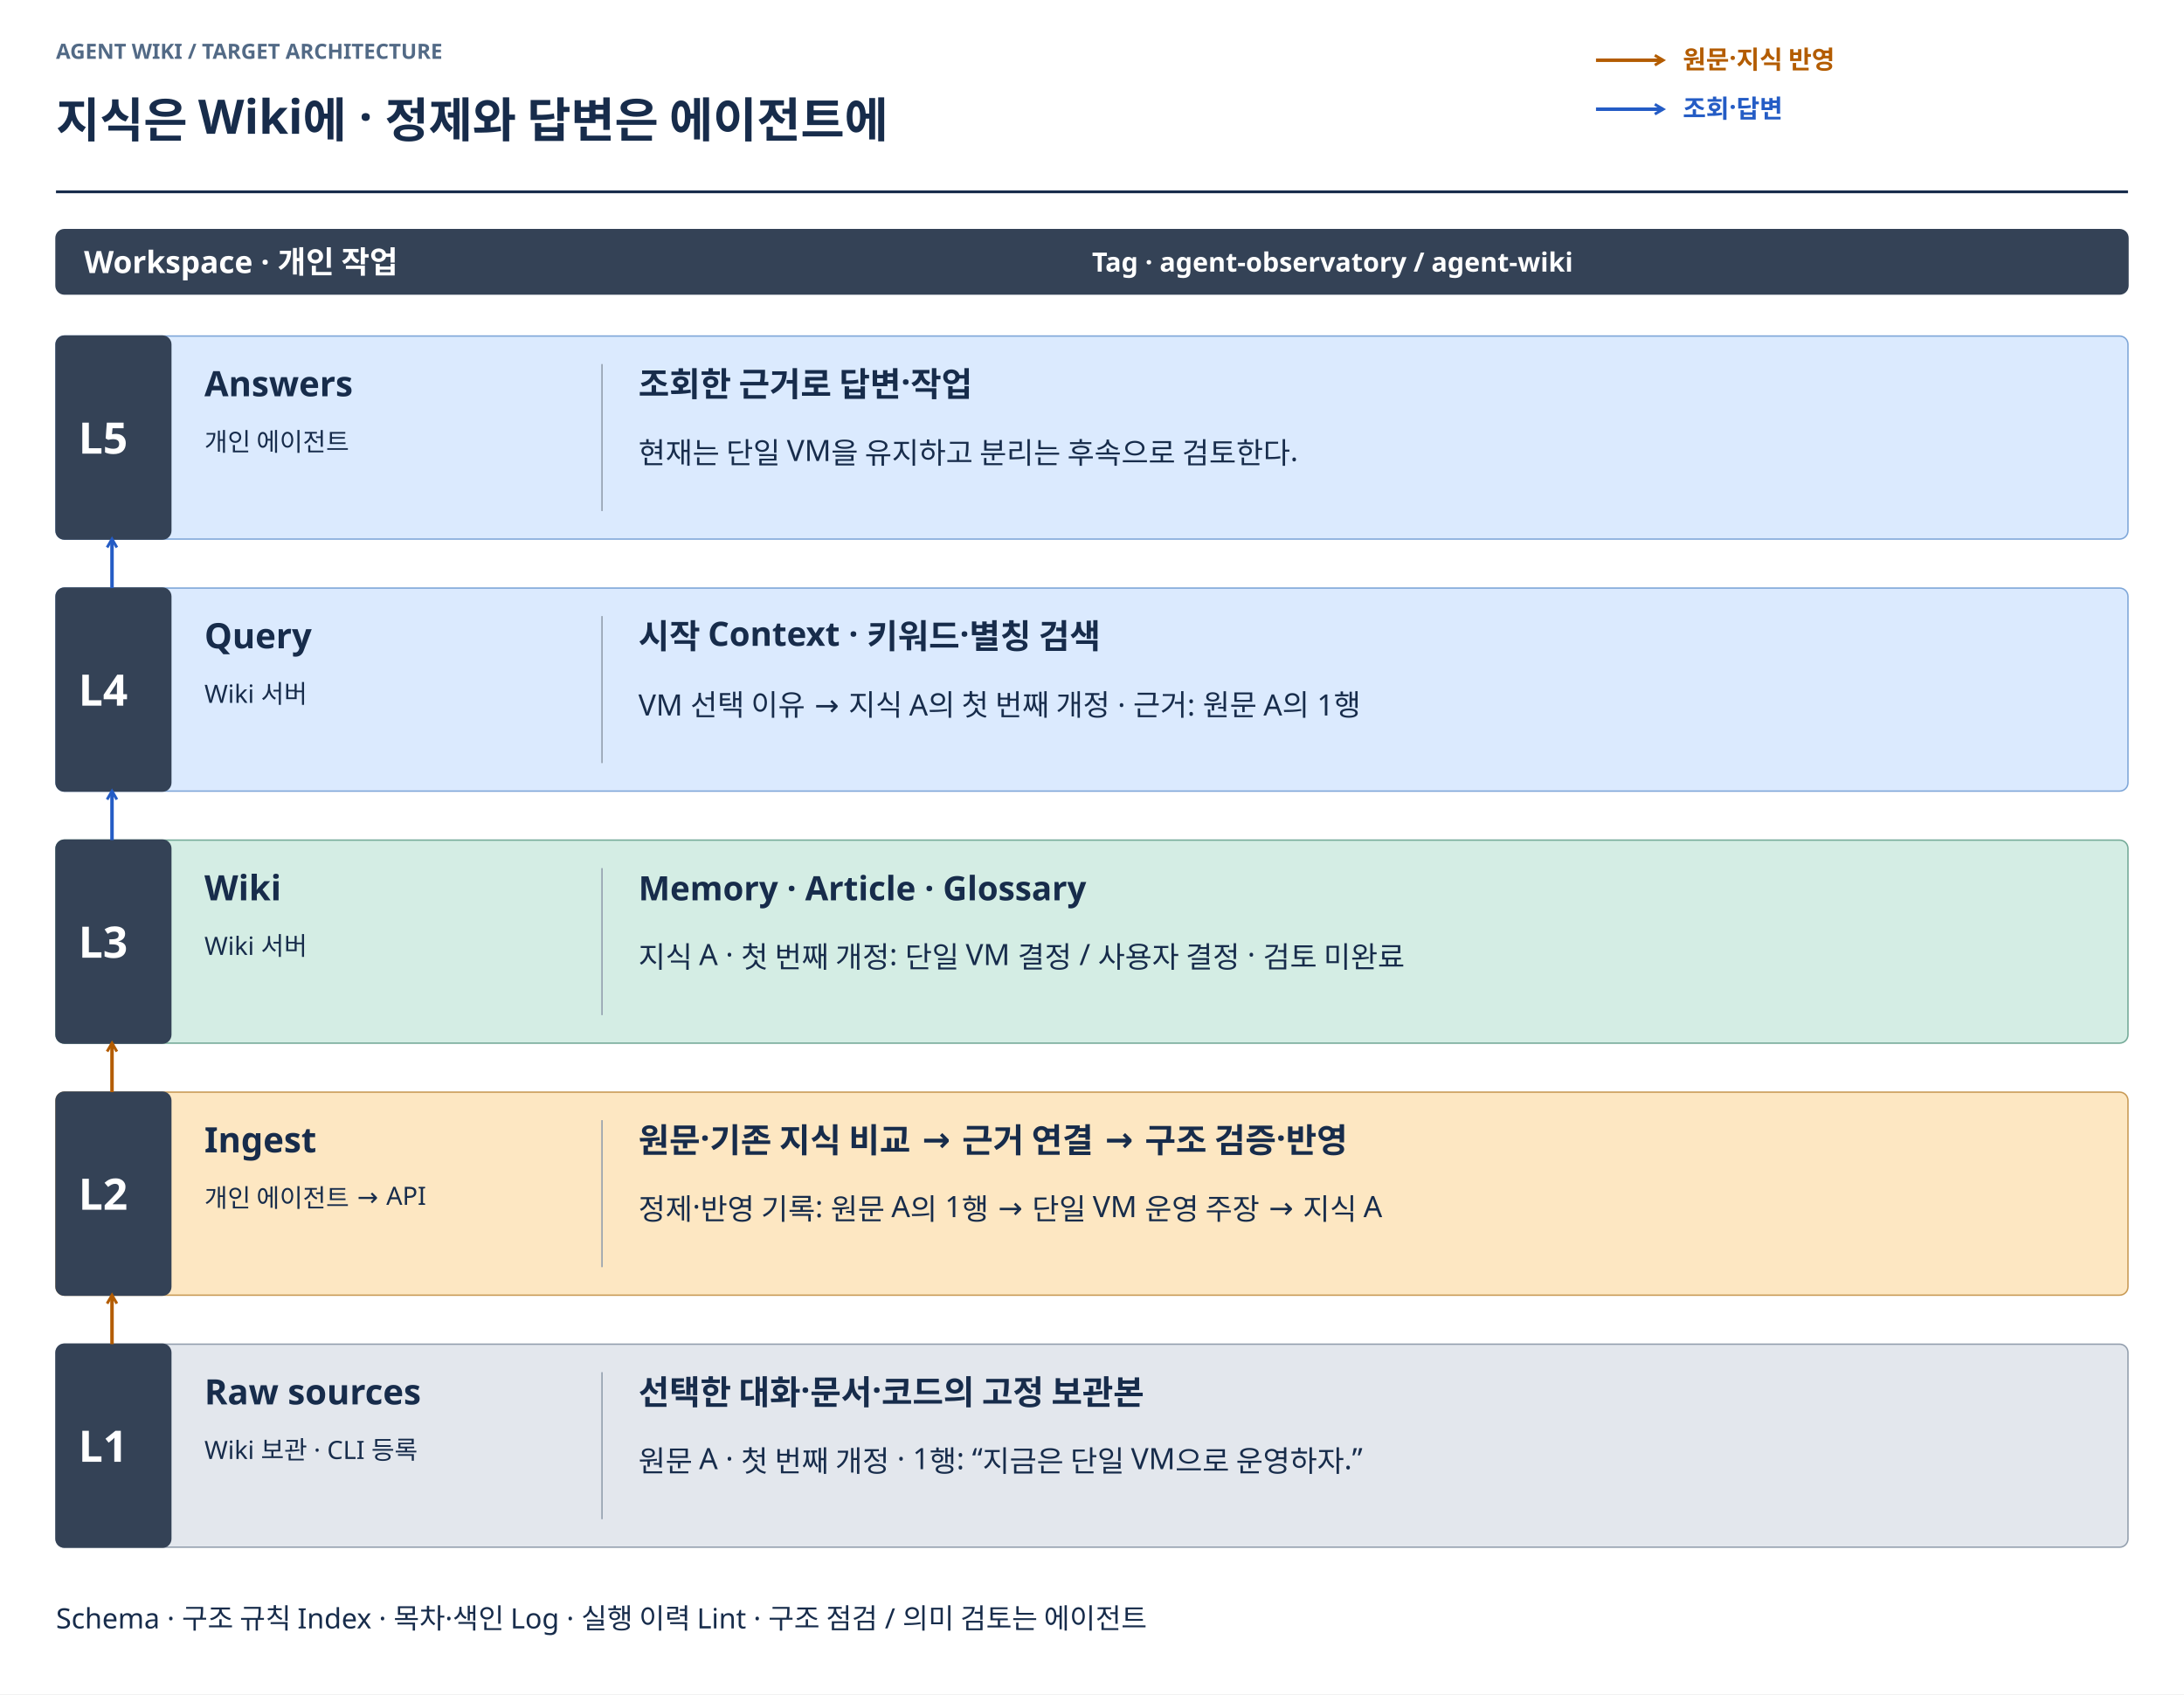
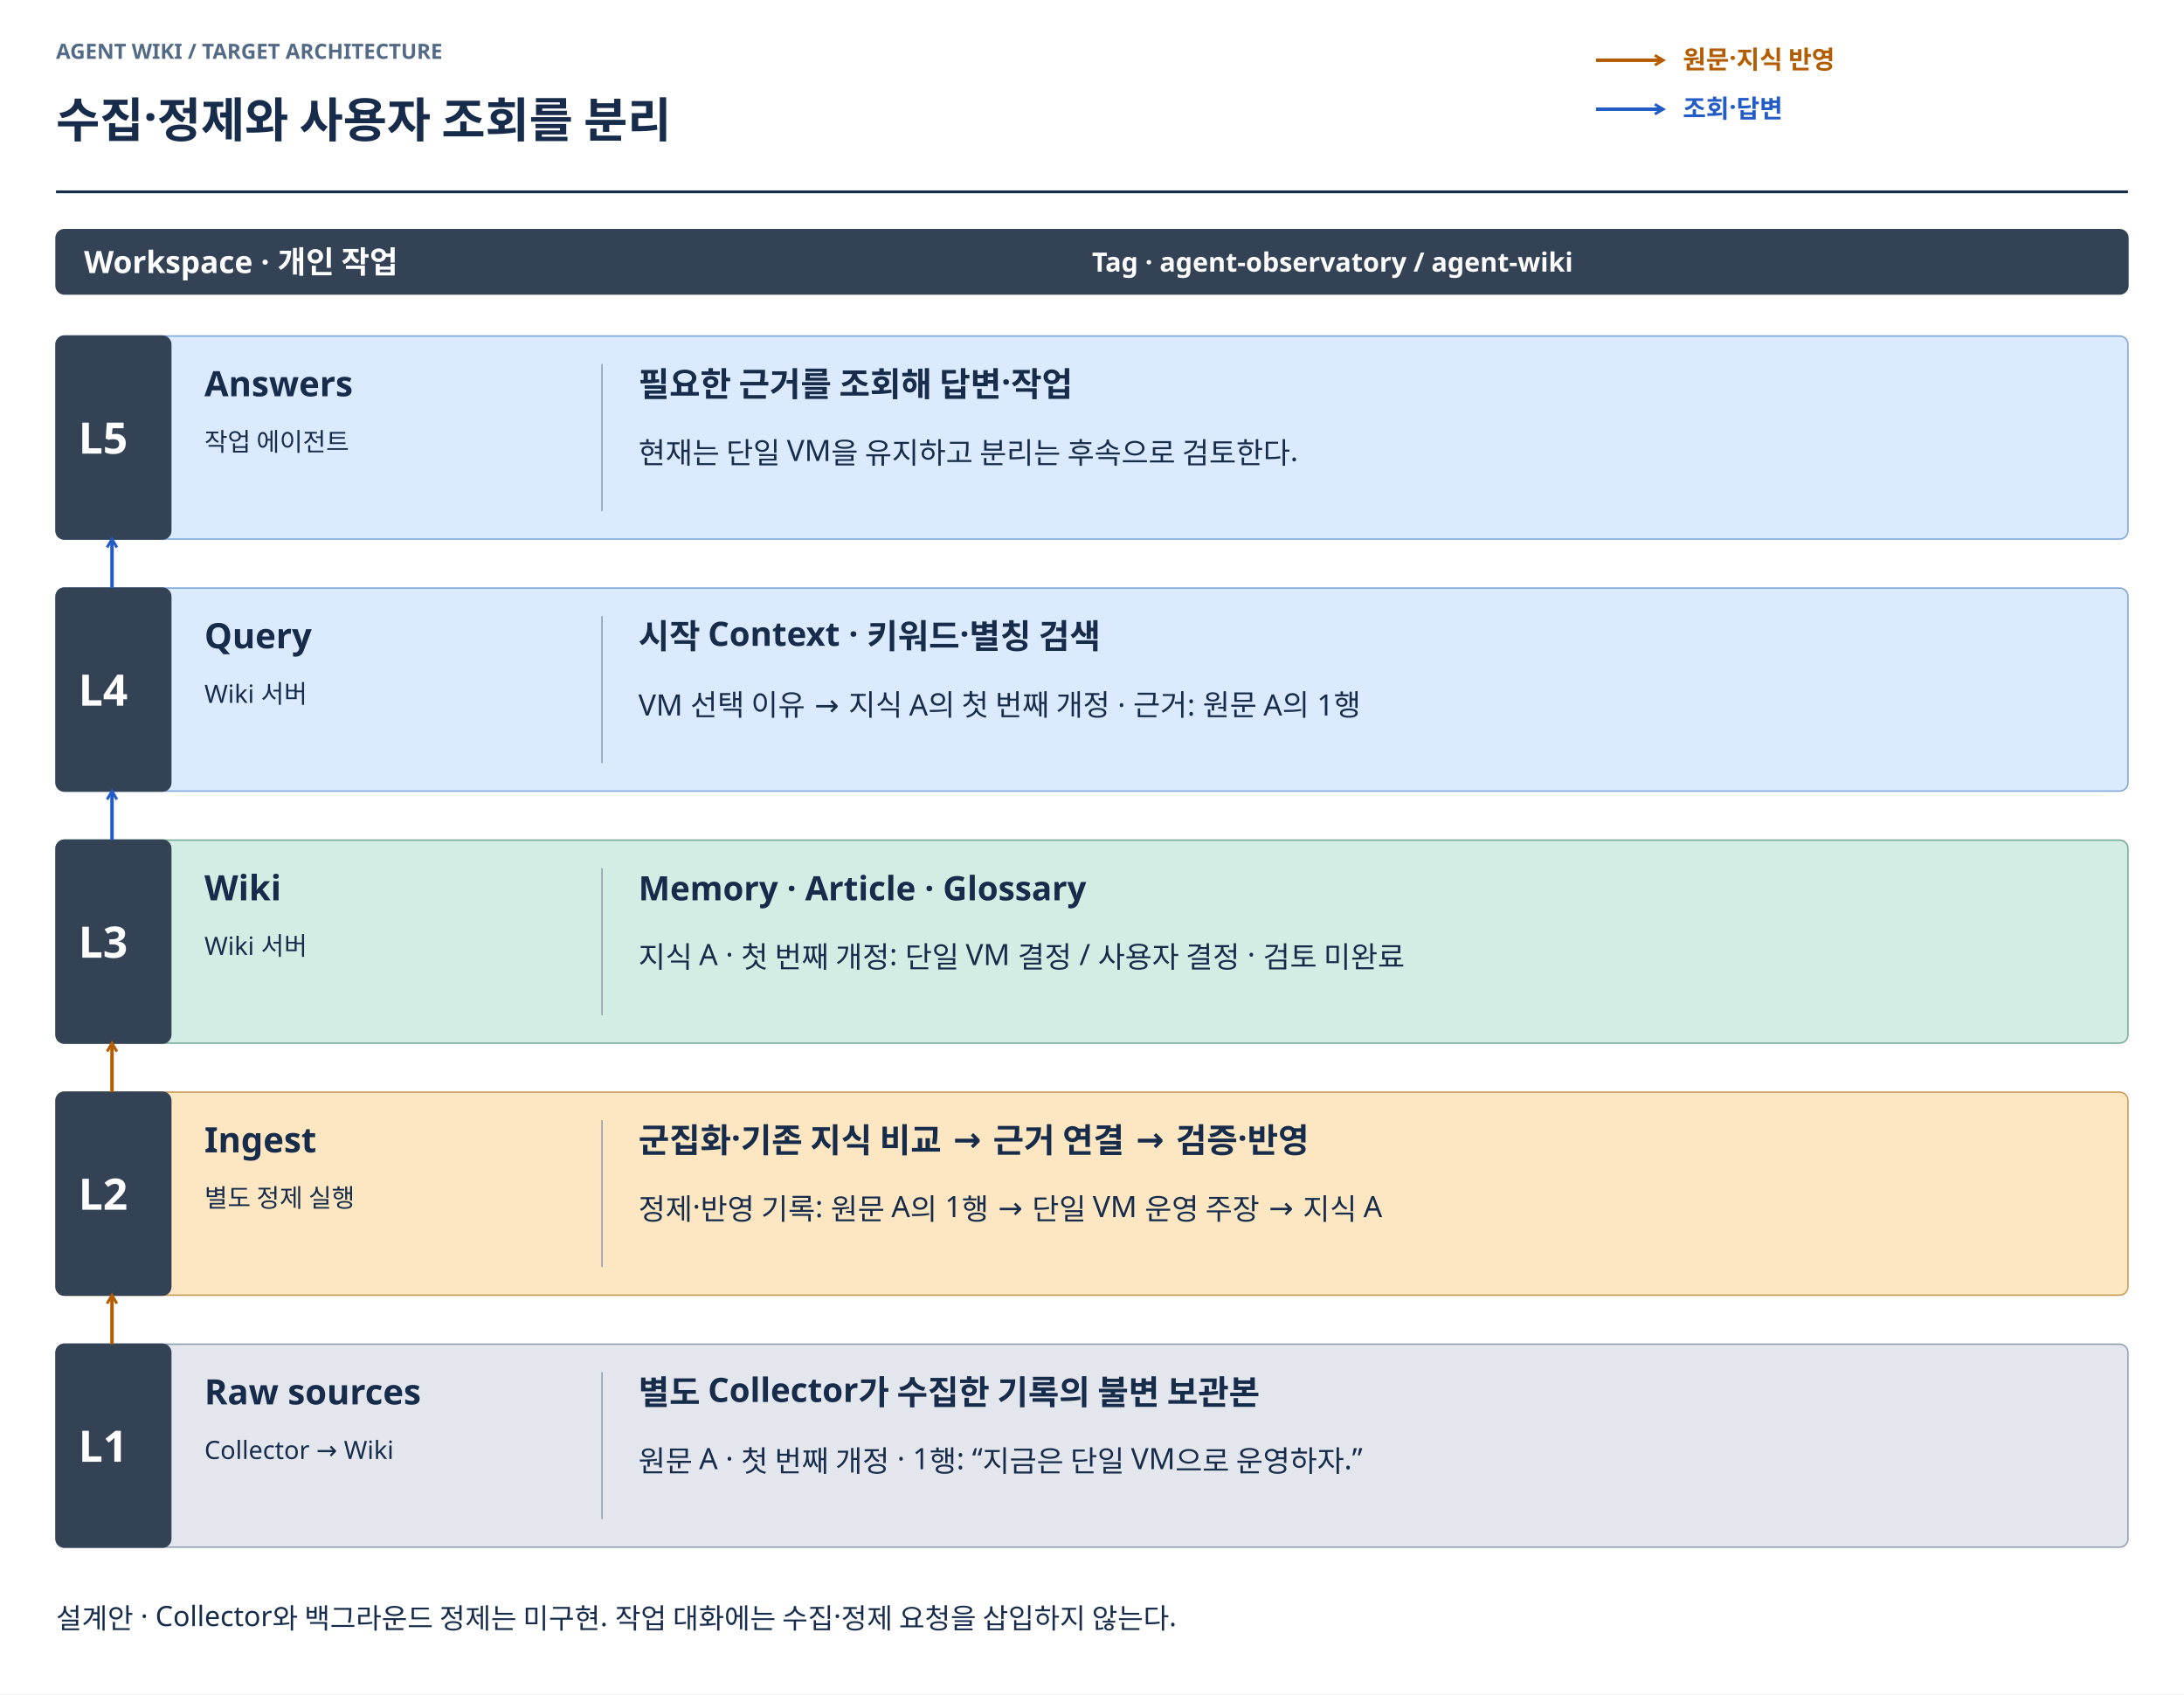
<svg xmlns="http://www.w3.org/2000/svg" width="1560" height="1210" viewBox="0 0 1560 1210" role="img" aria-labelledby="title desc">
  <defs>
    <marker id="arrow-ingest" markerWidth="9" markerHeight="9" refX="7" refY="4.5" orient="auto-start-reverse" markerUnits="userSpaceOnUse">
      <path d="M1 1 L7 4.5 L1 8" fill="none" stroke="#B35C00" stroke-width="2" />
    </marker>
    <marker id="arrow-query" markerWidth="9" markerHeight="9" refX="7" refY="4.5" orient="auto-start-reverse" markerUnits="userSpaceOnUse">
      <path d="M1 1 L7 4.5 L1 8" fill="none" stroke="#245CC5" stroke-width="2" />
    </marker>
    <marker id="arrow-ops" markerWidth="9" markerHeight="9" refX="7" refY="4.5" orient="auto-start-reverse" markerUnits="userSpaceOnUse">
      <path d="M1 1 L7 4.5 L1 8" fill="none" stroke="#68778B" stroke-width="2" />
    </marker>
    <marker id="arrow-relation" markerWidth="9" markerHeight="9" refX="7" refY="4.5" orient="auto-start-reverse" markerUnits="userSpaceOnUse">
      <path d="M1 1 L7 4.5 L1 8" fill="none" stroke="#8054A3" stroke-width="2" />
    </marker>
  </defs>
  <g font-family="Noto Sans KR, sans-serif">
    <rect width="1560" height="1210" fill="#FFFFFF" />
    <text x="40" y="42" font-size="15" font-weight="700" fill="#526A86">AGENT WIKI / TARGET ARCHITECTURE</text>
-     <text x="40" y="98" font-size="34" font-weight="700" fill="#172C4B">지식은 Wiki에 · 정제와 답변은 에이전트에</text>
+     <text x="40" y="98" font-size="34" font-weight="700" fill="#172C4B">수집·정제와 사용자 조회를 분리</text>
    <path d="M40 137 H1520" stroke="#172C4B" stroke-width="2" />
    <path d="M1140 43 H1188" fill="none" stroke="#B35C00" stroke-width="2.5" stroke-linejoin="round" marker-end="url(#arrow-ingest)" />
    <text x="1202" y="49" font-size="18" font-weight="700" fill="#B35C00">원문·지식 반영</text>
    <path d="M1140 78 H1188" fill="none" stroke="#245CC5" stroke-width="2.5" stroke-linejoin="round" marker-end="url(#arrow-query)" />
    <text x="1202" y="84" font-size="18" font-weight="700" fill="#245CC5">조회·답변</text>
    <rect x="40" y="164" width="1480" height="46" rx="6" fill="#344256" stroke="#344256" />
    <text x="60" y="195" font-size="22" font-weight="700" fill="#FFFFFF">Workspace · 개인 작업</text>
    <text x="780" y="194" font-size="19" font-weight="700" fill="#FFFFFF">Tag · agent-observatory / agent-wiki</text>
    <rect x="40" y="240" width="1480" height="145" rx="6" fill="#DBEAFE" stroke="#7EA6D8" />
    <rect x="40" y="240" width="82" height="145" rx="6" fill="#344256" stroke="#344256" />
    <text x="56" y="324" font-size="31" font-weight="700" fill="#FFFFFF">L5</text>
    <text x="146" y="283" font-size="25" font-weight="700" fill="#172C4B">Answers</text>
-     <text x="146" y="322" font-size="18" font-weight="400" fill="#172C4B">개인 에이전트</text>
+     <text x="146" y="322" font-size="18" font-weight="400" fill="#172C4B">작업 에이전트</text>
    <path d="M430 260 V365" stroke="#929EAD" />
-     <text x="456" y="283" font-size="24" font-weight="700" fill="#172C4B">조회한 근거로 답변·작업</text>
+     <text x="456" y="283" font-size="24" font-weight="700" fill="#172C4B">필요한 근거를 조회해 답변·작업</text>
    <text x="456" y="331" font-size="21" font-weight="400" fill="#172C4B">현재는 단일 VM을 유지하고 분리는 후속으로 검토한다.</text>
    <rect x="40" y="420" width="1480" height="145" rx="6" fill="#DBEAFE" stroke="#7EA6D8" />
    <rect x="40" y="420" width="82" height="145" rx="6" fill="#344256" stroke="#344256" />
    <text x="56" y="504" font-size="31" font-weight="700" fill="#FFFFFF">L4</text>
    <text x="146" y="463" font-size="25" font-weight="700" fill="#172C4B">Query</text>
    <text x="146" y="502" font-size="18" font-weight="400" fill="#172C4B">Wiki 서버</text>
    <path d="M430 440 V545" stroke="#929EAD" />
    <text x="456" y="463" font-size="24" font-weight="700" fill="#172C4B">시작 Context · 키워드·별칭 검색</text>
    <text x="456" y="511" font-size="21" font-weight="400" fill="#172C4B">VM 선택 이유 → 지식 A의 첫 번째 개정 · 근거: 원문 A의 1행</text>
    <path d="M80 420 V385" fill="none" stroke="#245CC5" stroke-width="2.5" stroke-linejoin="round" marker-end="url(#arrow-query)" />
    <rect x="40" y="600" width="1480" height="145" rx="6" fill="#D4EDE4" stroke="#74AA98" />
    <rect x="40" y="600" width="82" height="145" rx="6" fill="#344256" stroke="#344256" />
    <text x="56" y="684" font-size="31" font-weight="700" fill="#FFFFFF">L3</text>
    <text x="146" y="643" font-size="25" font-weight="700" fill="#172C4B">Wiki</text>
    <text x="146" y="682" font-size="18" font-weight="400" fill="#172C4B">Wiki 서버</text>
    <path d="M430 620 V725" stroke="#929EAD" />
    <text x="456" y="643" font-size="24" font-weight="700" fill="#172C4B">Memory · Article · Glossary</text>
    <text x="456" y="691" font-size="21" font-weight="400" fill="#172C4B">지식 A · 첫 번째 개정: 단일 VM 결정 / 사용자 결정 · 검토 미완료</text>
    <path d="M80 600 V565" fill="none" stroke="#245CC5" stroke-width="2.5" stroke-linejoin="round" marker-end="url(#arrow-query)" />
    <rect x="40" y="780" width="1480" height="145" rx="6" fill="#FDE7C2" stroke="#C89A55" />
    <rect x="40" y="780" width="82" height="145" rx="6" fill="#344256" stroke="#344256" />
    <text x="56" y="864" font-size="31" font-weight="700" fill="#FFFFFF">L2</text>
    <text x="146" y="823" font-size="25" font-weight="700" fill="#172C4B">Ingest</text>
-     <text x="146" y="862" font-size="18" font-weight="400" fill="#172C4B">개인 에이전트 → API</text>
+     <text x="146" y="862" font-size="18" font-weight="400" fill="#172C4B">별도 정제 실행</text>
    <path d="M430 800 V905" stroke="#929EAD" />
-     <text x="456" y="823" font-size="24" font-weight="700" fill="#172C4B">원문·기존 지식 비교 → 근거 연결 → 구조 검증·반영</text>
+     <text x="456" y="823" font-size="24" font-weight="700" fill="#172C4B">군집화·기존 지식 비교 → 근거 연결 → 검증·반영</text>
    <text x="456" y="871" font-size="21" font-weight="400" fill="#172C4B">정제·반영 기록: 원문 A의 1행 → 단일 VM 운영 주장 → 지식 A</text>
    <path d="M80 780 V745" fill="none" stroke="#B35C00" stroke-width="2.5" stroke-linejoin="round" marker-end="url(#arrow-ingest)" />
    <rect x="40" y="960" width="1480" height="145" rx="6" fill="#E3E7ED" stroke="#929EAD" />
    <rect x="40" y="960" width="82" height="145" rx="6" fill="#344256" stroke="#344256" />
    <text x="56" y="1044" font-size="31" font-weight="700" fill="#FFFFFF">L1</text>
    <text x="146" y="1003" font-size="25" font-weight="700" fill="#172C4B">Raw sources</text>
-     <text x="146" y="1042" font-size="18" font-weight="400" fill="#172C4B">Wiki 보관 · CLI 등록</text>
+     <text x="146" y="1042" font-size="18" font-weight="400" fill="#172C4B">Collector → Wiki</text>
    <path d="M430 980 V1085" stroke="#929EAD" />
-     <text x="456" y="1003" font-size="24" font-weight="700" fill="#172C4B">선택한 대화·문서·코드의 고정 보관본</text>
+     <text x="456" y="1003" font-size="24" font-weight="700" fill="#172C4B">별도 Collector가 수집한 기록의 불변 보관본</text>
    <text x="456" y="1051" font-size="21" font-weight="400" fill="#172C4B">원문 A · 첫 번째 개정 · 1행: “지금은 단일 VM으로 운영하자.”</text>
    <path d="M80 960 V925" fill="none" stroke="#B35C00" stroke-width="2.5" stroke-linejoin="round" marker-end="url(#arrow-ingest)" />
-     <text x="40" y="1163" font-size="20" font-weight="400" fill="#172C4B">Schema · 구조 규칙     Index · 목차·색인     Log · 실행 이력     Lint · 구조 점검 / 의미 검토는 에이전트</text>
+     <text x="40" y="1163" font-size="20" font-weight="400" fill="#172C4B">설계안 · Collector와 백그라운드 정제는 미구현. 작업 대화에는 수집·정제 요청을 삽입하지 않는다.</text>
  </g>
</svg>
